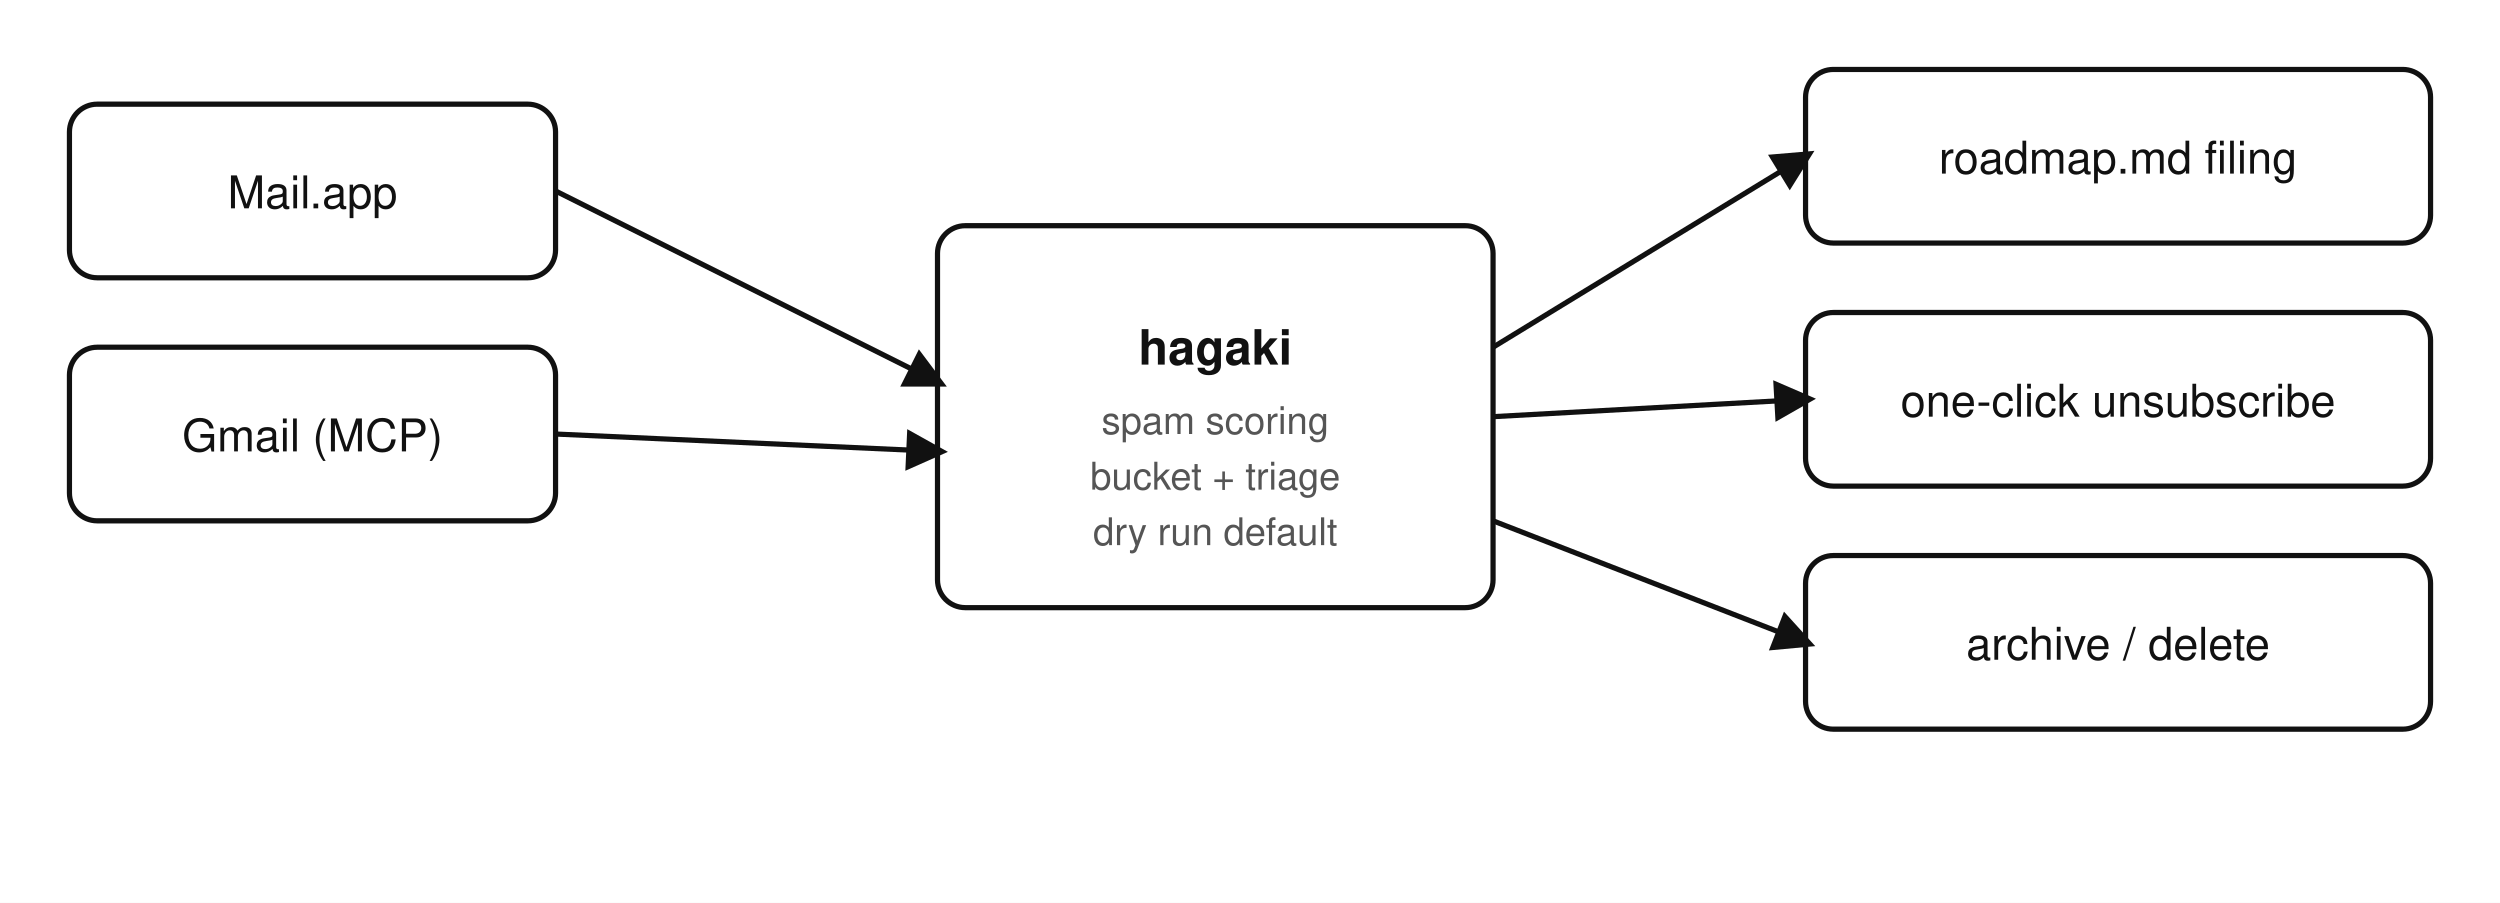
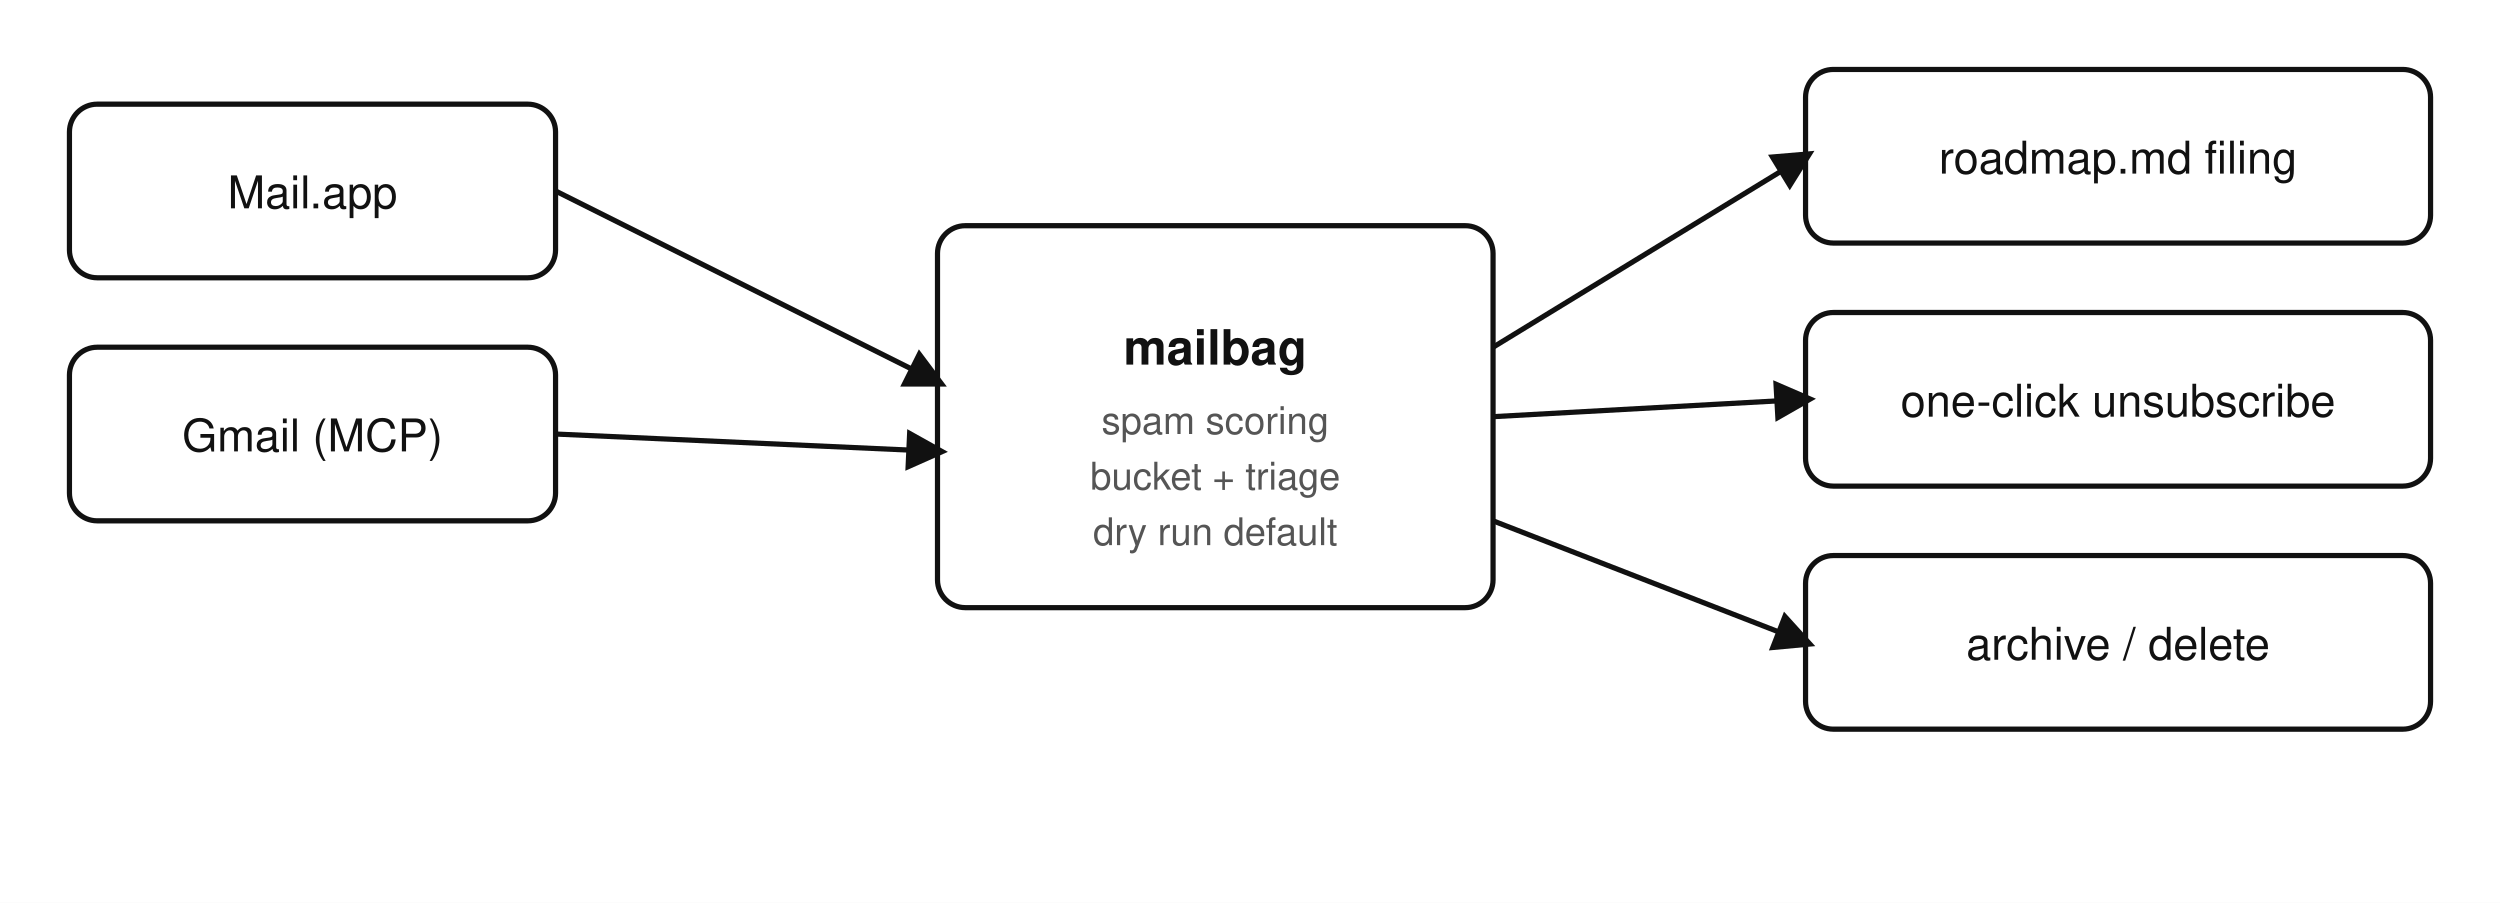
<svg xmlns="http://www.w3.org/2000/svg" viewBox="0 0 720 260" width="720" height="260" font-family="-apple-system, Helvetica, Arial, sans-serif">
  <rect width="720" height="260" fill="#ffffff" />
  <rect x="20" y="30" width="140" height="50" rx="8" fill="#ffffff" stroke="#111" stroke-width="1.5" />
  <text x="90" y="60" font-size="13" text-anchor="middle" fill="#111">Mail.app</text>
  <rect x="20" y="100" width="140" height="50" rx="8" fill="#ffffff" stroke="#111" stroke-width="1.5" />
  <text x="90" y="130" font-size="13" text-anchor="middle" fill="#111">Gmail (MCP)</text>
  <rect x="270" y="65" width="160" height="110" rx="8" fill="#ffffff" stroke="#111" stroke-width="1.5" />
-   <text x="350" y="105" font-size="14" text-anchor="middle" fill="#111" font-weight="600">hagaki</text>
+   <text x="350" y="105" font-size="14" text-anchor="middle" fill="#111" font-weight="600">mailbag</text>
  <text x="350" y="125" font-size="11" text-anchor="middle" fill="#555">spam scoring</text>
  <text x="350" y="141" font-size="11" text-anchor="middle" fill="#555">bucket + triage</text>
  <text x="350" y="157" font-size="11" text-anchor="middle" fill="#555">dry run default</text>
  <rect x="520" y="20" width="180" height="50" rx="8" fill="#ffffff" stroke="#111" stroke-width="1.5" />
  <text x="610" y="50" font-size="13" text-anchor="middle" fill="#111">roadmap.md filing</text>
  <rect x="520" y="90" width="180" height="50" rx="8" fill="#ffffff" stroke="#111" stroke-width="1.5" />
  <text x="610" y="120" font-size="13" text-anchor="middle" fill="#111">one-click unsubscribe</text>
  <rect x="520" y="160" width="180" height="50" rx="8" fill="#ffffff" stroke="#111" stroke-width="1.5" />
  <text x="610" y="190" font-size="13" text-anchor="middle" fill="#111">archive / delete</text>
  <defs>
    <marker id="arrow" markerWidth="8" markerHeight="8" refX="6" refY="4" orient="auto">
      <path d="M0,0 L8,4 L0,8 Z" fill="#111" />
    </marker>
  </defs>
  <line x1="160" y1="55" x2="270" y2="110" stroke="#111" stroke-width="1.5" marker-end="url(#arrow)" />
  <line x1="160" y1="125" x2="270" y2="130" stroke="#111" stroke-width="1.5" marker-end="url(#arrow)" />
  <line x1="430" y1="100" x2="520" y2="45" stroke="#111" stroke-width="1.5" marker-end="url(#arrow)" />
  <line x1="430" y1="120" x2="520" y2="115" stroke="#111" stroke-width="1.5" marker-end="url(#arrow)" />
  <line x1="430" y1="150" x2="520" y2="185" stroke="#111" stroke-width="1.5" marker-end="url(#arrow)" />
</svg>
